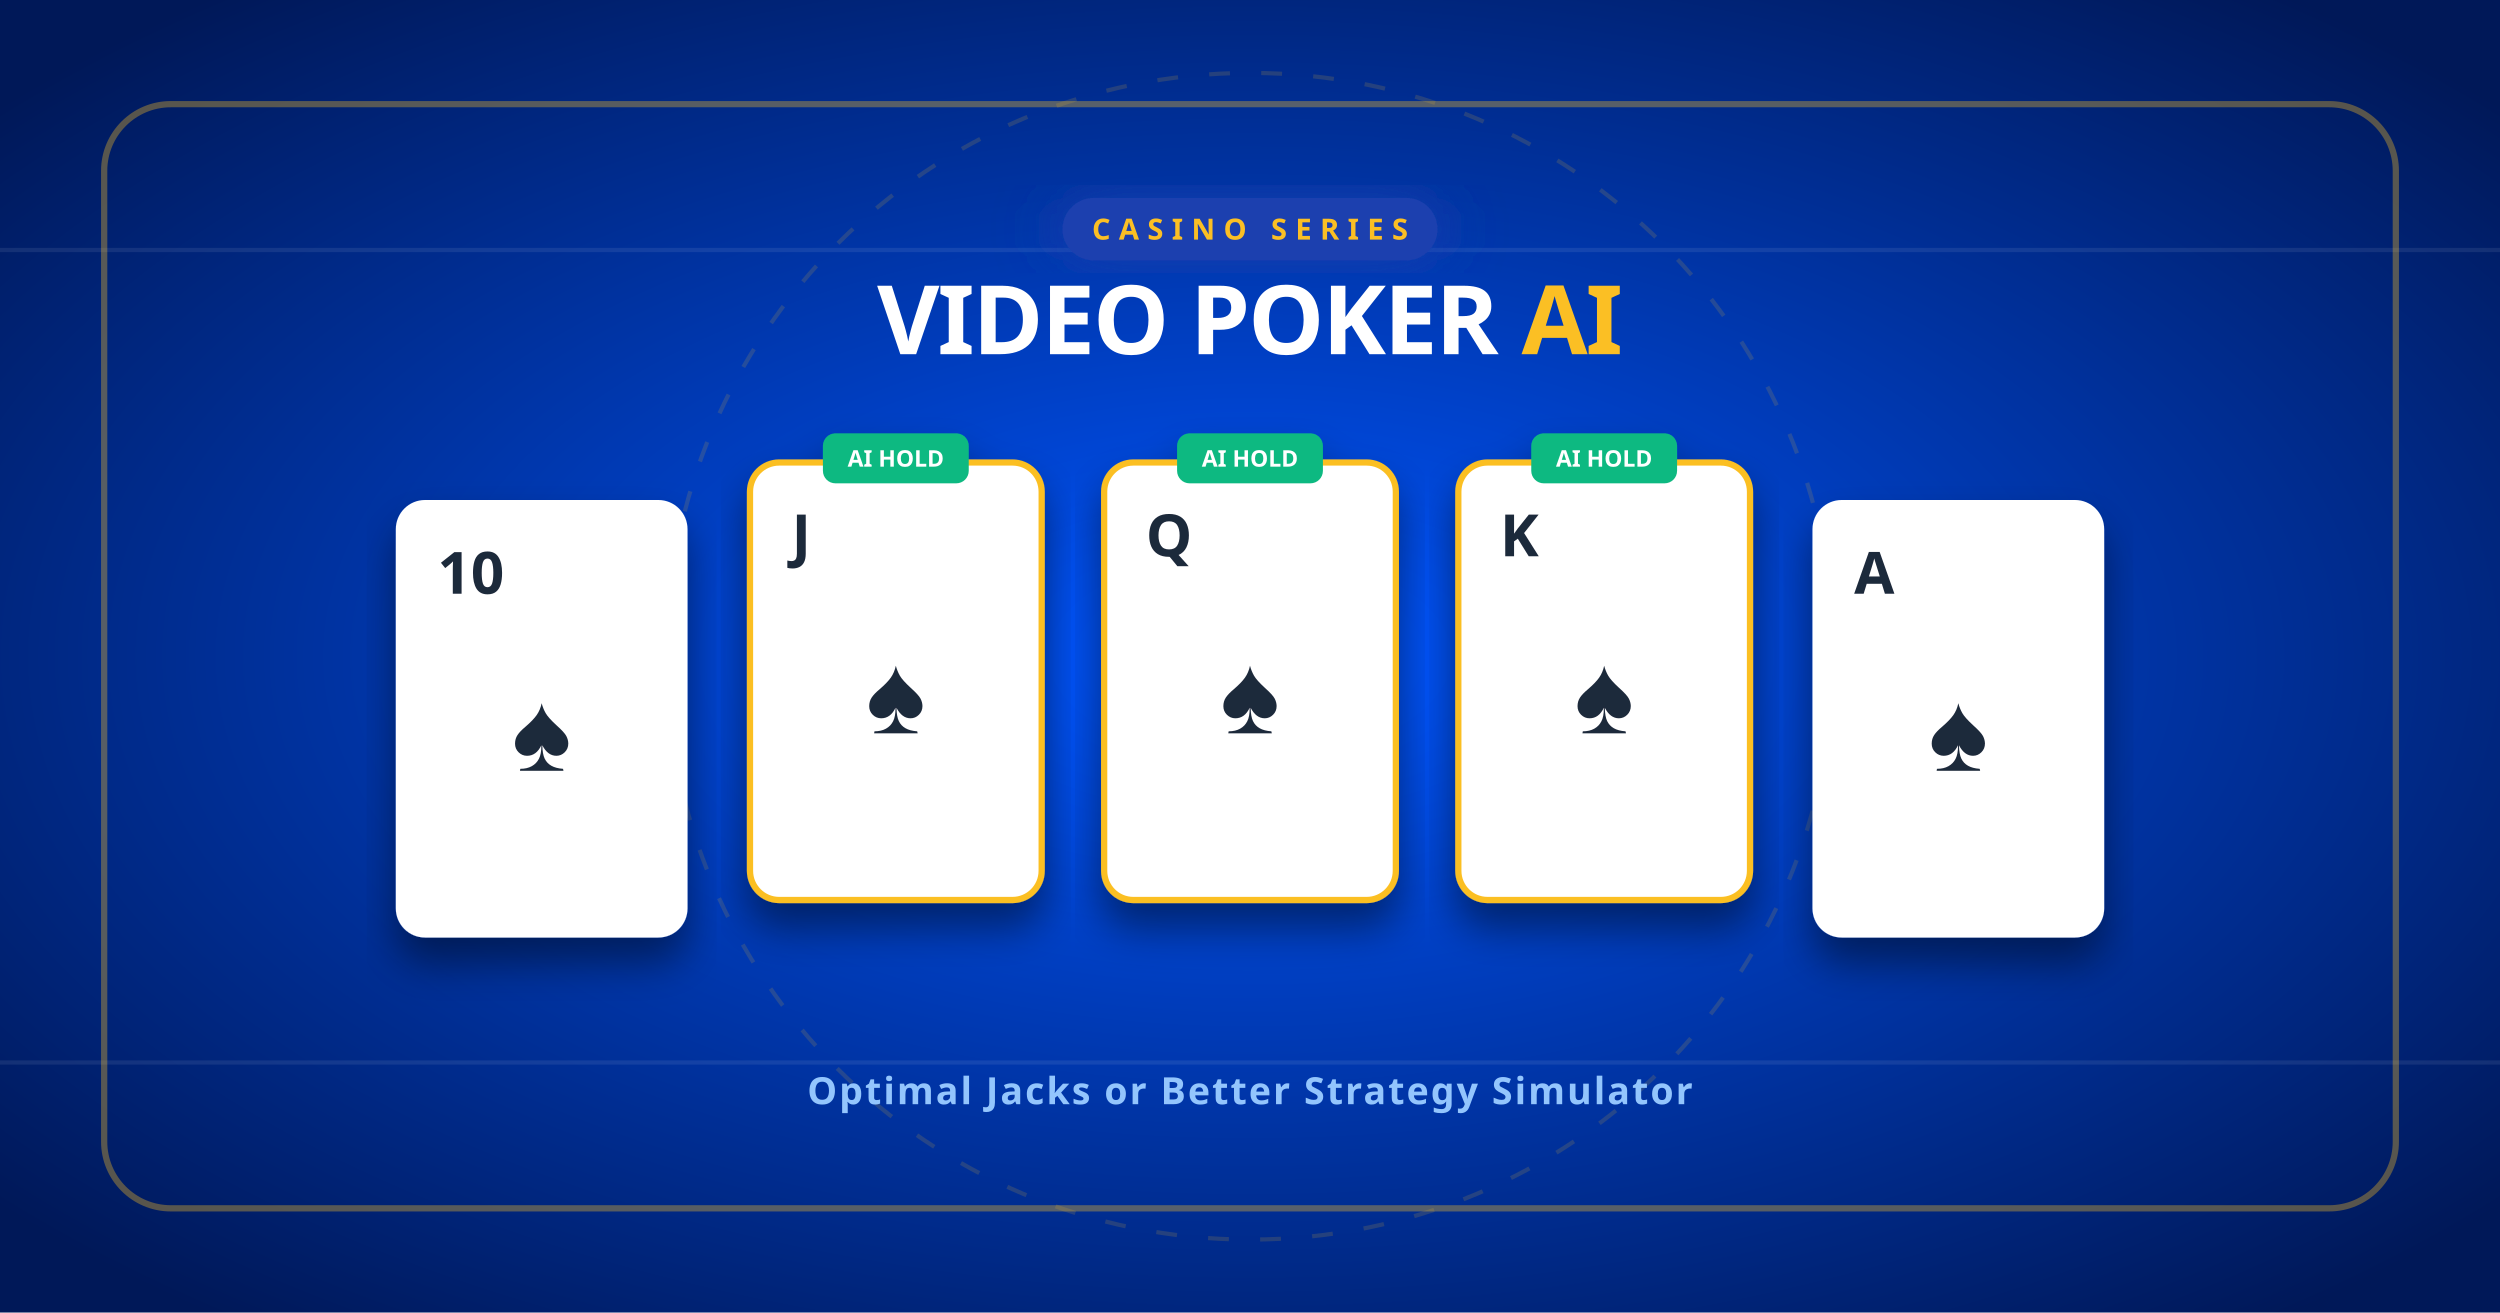
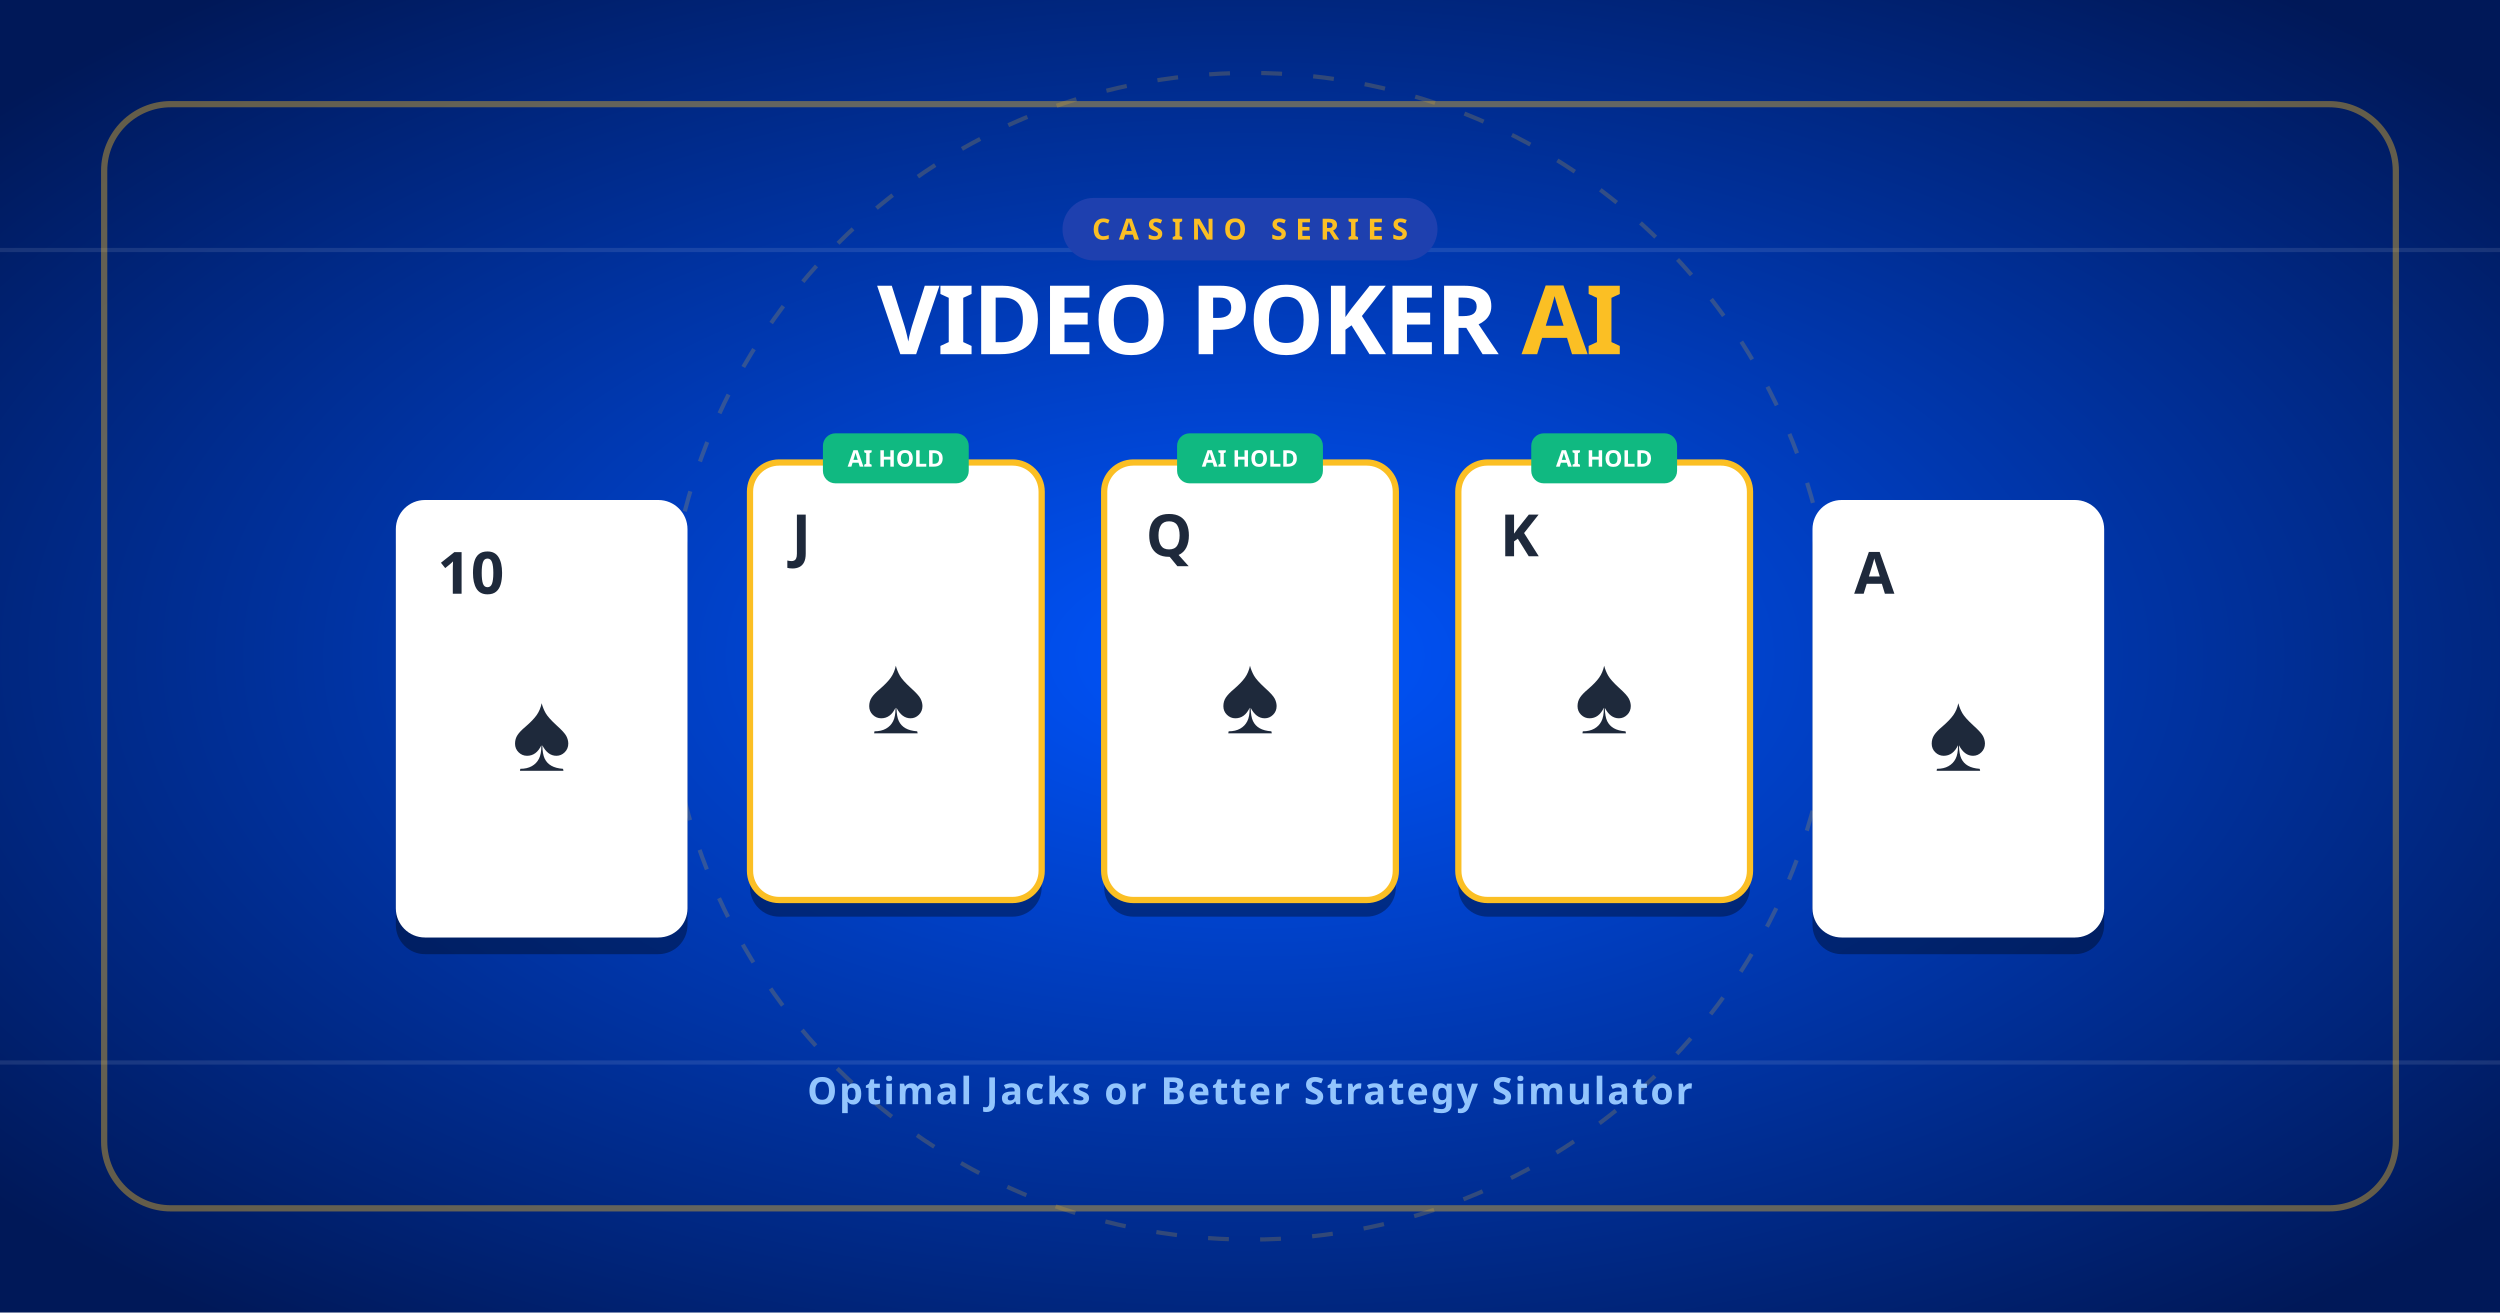
- <svg xmlns="http://www.w3.org/2000/svg" viewBox="0 0 1200 630" width="100%" height="100%">
+ <svg xmlns="http://www.w3.org/2000/svg" viewBox="0 0 1200 630" width="1200" height="630">
  <defs>
    <radialGradient id="bg" cx="50%" cy="50%" r="65%">
      <stop offset="0%" stop-color="#0055ff" />
      <stop offset="100%" stop-color="#001858" />
    </radialGradient>
-     <filter id="glow" x="-20%" y="-20%" width="140%" height="140%">
-       <feGaussianBlur stdDeviation="15" result="blur" />
-       <feComposite in="SourceGraphic" in2="blur" operator="over" />
-     </filter>
-     <filter id="shadow" x="-10%" y="-10%" width="120%" height="130%">
-       <feDropShadow dx="0" dy="12" stdDeviation="10" flood-color="#000000" flood-opacity="0.45" />
-     </filter>
  </defs>
  <rect width="1200" height="630" fill="url(#bg)" />
-   <g stroke="#ffffff" stroke-opacity="0.08" stroke-width="2">
+   <g stroke="#ffffff" stroke-opacity="0.1" stroke-width="2">
    <line x1="0" y1="120" x2="1200" y2="120" />
    <line x1="0" y1="510" x2="1200" y2="510" />
-     <circle cx="600" cy="315" r="280" fill="none" stroke="#fbbf24" stroke-opacity="0.15" stroke-dasharray="10 15" />
+     <circle cx="600" cy="315" r="280" fill="none" stroke="#fbbf24" stroke-opacity="0.2" stroke-dasharray="10 15" />
  </g>
-   <rect x="50" y="50" width="1100" height="530" rx="32" fill="none" stroke="#fbbf24" stroke-width="3" stroke-opacity="0.35" />
+   <rect x="50" y="50" width="1100" height="530" rx="32" fill="none" stroke="#fbbf24" stroke-width="3" stroke-opacity="0.4" />
  <g transform="translate(600, 130)" text-anchor="middle">
-     <rect x="-90" y="-35" width="180" height="30" rx="15" fill="#1e40af" filter="url(#glow)" />
-     <text y="-15" fill="#fbbf24" font-family="'Pretendard', sans-serif" font-size="14" font-weight="900" letter-spacing="4">CASINO SERIES</text>
-     <text y="40" fill="#ffffff" font-family="'Pretendard', sans-serif" font-size="46" font-weight="900" letter-spacing="-1">VIDEO POKER <tspan fill="#fbbf24">AI</tspan>
+     <rect x="-90" y="-35" width="180" height="30" rx="15" fill="#1e40af" />
+     <text y="-15" fill="#fbbf24" font-family="'Noto Sans KR', sans-serif" font-size="14" font-weight="900" letter-spacing="4">CASINO SERIES</text>
+     <text y="40" fill="#ffffff" font-family="'Noto Sans KR', sans-serif" font-size="46" font-weight="900" letter-spacing="-1">VIDEO POKER <tspan fill="#fbbf24">AI</tspan>
    </text>
  </g>
  <g transform="translate(190, 240)">
-     <g transform="translate(0, 0)" filter="url(#shadow)">
+     <g transform="translate(0, 0)">
+       <rect x="0" y="8" width="140" height="210" rx="14" fill="#000000" opacity="0.35" />
      <rect width="140" height="210" rx="14" fill="#ffffff" />
-       <text x="20" y="45" font-family="'Pretendard', sans-serif" font-size="28" font-weight="900" fill="#1e293b">10</text>
+       <text x="20" y="45" font-family="sans-serif" font-size="28" font-weight="900" fill="#1e293b">10</text>
      <text x="70" y="130" font-size="54" text-anchor="middle" fill="#1e293b">♠</text>
    </g>
-     <g transform="translate(170, -18)" filter="url(#shadow)">
+     <g transform="translate(170, -18)">
+       <rect x="0" y="8" width="140" height="210" rx="14" fill="#000000" opacity="0.35" />
      <rect width="140" height="210" rx="14" fill="#ffffff" stroke="#fbbf24" stroke-width="3" />
      <rect x="35" y="-14" width="70" height="24" rx="6" fill="#10b981" />
-       <text x="70" y="2" font-family="'Pretendard', sans-serif" font-size="11" font-weight="900" fill="#ffffff" text-anchor="middle">AI HOLD</text>
-       <text x="20" y="45" font-family="'Pretendard', sans-serif" font-size="28" font-weight="900" fill="#1e293b">J</text>
+       <text x="70" y="2" font-family="sans-serif" font-size="11" font-weight="900" fill="#ffffff" text-anchor="middle">AI HOLD</text>
+       <text x="20" y="45" font-family="sans-serif" font-size="28" font-weight="900" fill="#1e293b">J</text>
      <text x="70" y="130" font-size="54" text-anchor="middle" fill="#1e293b">♠</text>
    </g>
-     <g transform="translate(340, -18)" filter="url(#shadow)">
+     <g transform="translate(340, -18)">
+       <rect x="0" y="8" width="140" height="210" rx="14" fill="#000000" opacity="0.35" />
      <rect width="140" height="210" rx="14" fill="#ffffff" stroke="#fbbf24" stroke-width="3" />
      <rect x="35" y="-14" width="70" height="24" rx="6" fill="#10b981" />
-       <text x="70" y="2" font-family="'Pretendard', sans-serif" font-size="11" font-weight="900" fill="#ffffff" text-anchor="middle">AI HOLD</text>
-       <text x="20" y="45" font-family="'Pretendard', sans-serif" font-size="28" font-weight="900" fill="#1e293b">Q</text>
+       <text x="70" y="2" font-family="sans-serif" font-size="11" font-weight="900" fill="#ffffff" text-anchor="middle">AI HOLD</text>
+       <text x="20" y="45" font-family="sans-serif" font-size="28" font-weight="900" fill="#1e293b">Q</text>
      <text x="70" y="130" font-size="54" text-anchor="middle" fill="#1e293b">♠</text>
    </g>
-     <g transform="translate(510, -18)" filter="url(#shadow)">
+     <g transform="translate(510, -18)">
+       <rect x="0" y="8" width="140" height="210" rx="14" fill="#000000" opacity="0.35" />
      <rect width="140" height="210" rx="14" fill="#ffffff" stroke="#fbbf24" stroke-width="3" />
      <rect x="35" y="-14" width="70" height="24" rx="6" fill="#10b981" />
-       <text x="70" y="2" font-family="'Pretendard', sans-serif" font-size="11" font-weight="900" fill="#ffffff" text-anchor="middle">AI HOLD</text>
-       <text x="20" y="45" font-family="'Pretendard', sans-serif" font-size="28" font-weight="900" fill="#1e293b">K</text>
+       <text x="70" y="2" font-family="sans-serif" font-size="11" font-weight="900" fill="#ffffff" text-anchor="middle">AI HOLD</text>
+       <text x="20" y="45" font-family="sans-serif" font-size="28" font-weight="900" fill="#1e293b">K</text>
      <text x="70" y="130" font-size="54" text-anchor="middle" fill="#1e293b">♠</text>
    </g>
-     <g transform="translate(680, 0)" filter="url(#shadow)">
+     <g transform="translate(680, 0)">
+       <rect x="0" y="8" width="140" height="210" rx="14" fill="#000000" opacity="0.35" />
      <rect width="140" height="210" rx="14" fill="#ffffff" />
-       <text x="20" y="45" font-family="'Pretendard', sans-serif" font-size="28" font-weight="900" fill="#1e293b">A</text>
+       <text x="20" y="45" font-family="sans-serif" font-size="28" font-weight="900" fill="#1e293b">A</text>
      <text x="70" y="130" font-size="54" text-anchor="middle" fill="#1e293b">♠</text>
    </g>
  </g>
-   <text x="600" y="530" fill="#93c5fd" font-family="'Pretendard', sans-serif" font-size="18" font-weight="600" text-anchor="middle" letter-spacing="1">
+   <text x="600" y="530" fill="#93c5fd" font-family="'Noto Sans KR', sans-serif" font-size="18" font-weight="600" text-anchor="middle" letter-spacing="1">
    Optimal Jacks or Better Strategy Simulator
  </text>
</svg>
